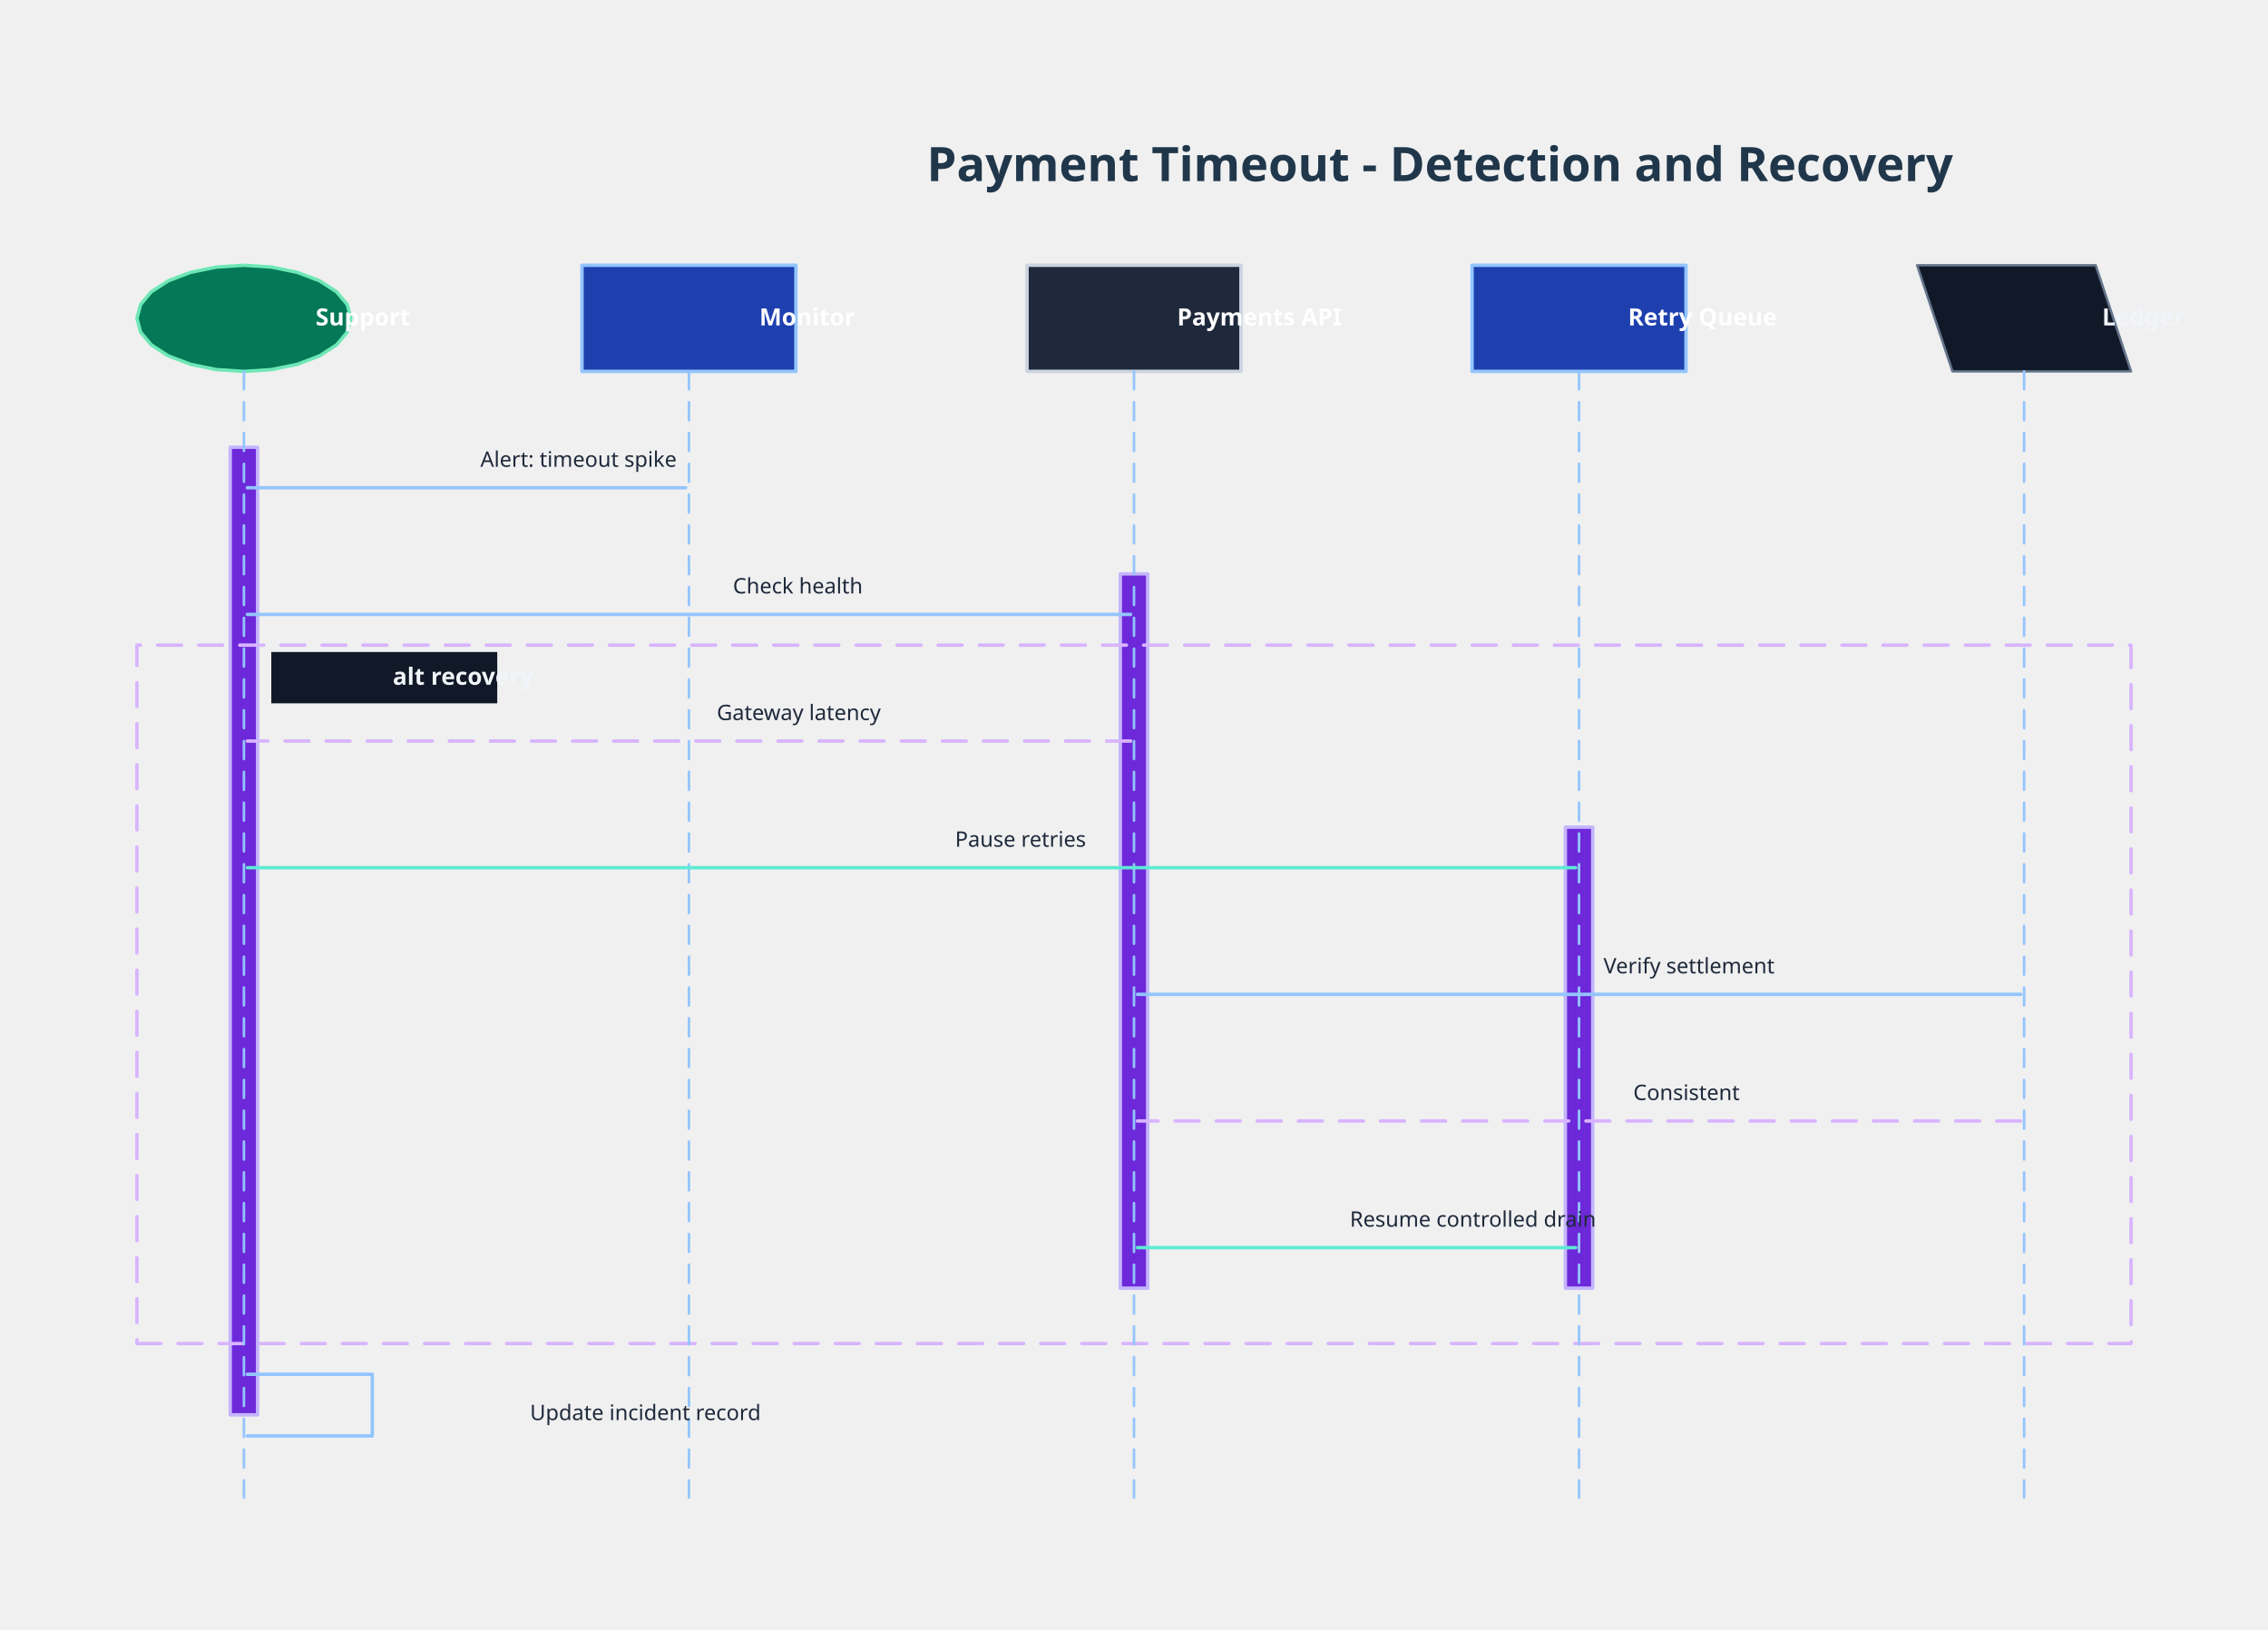
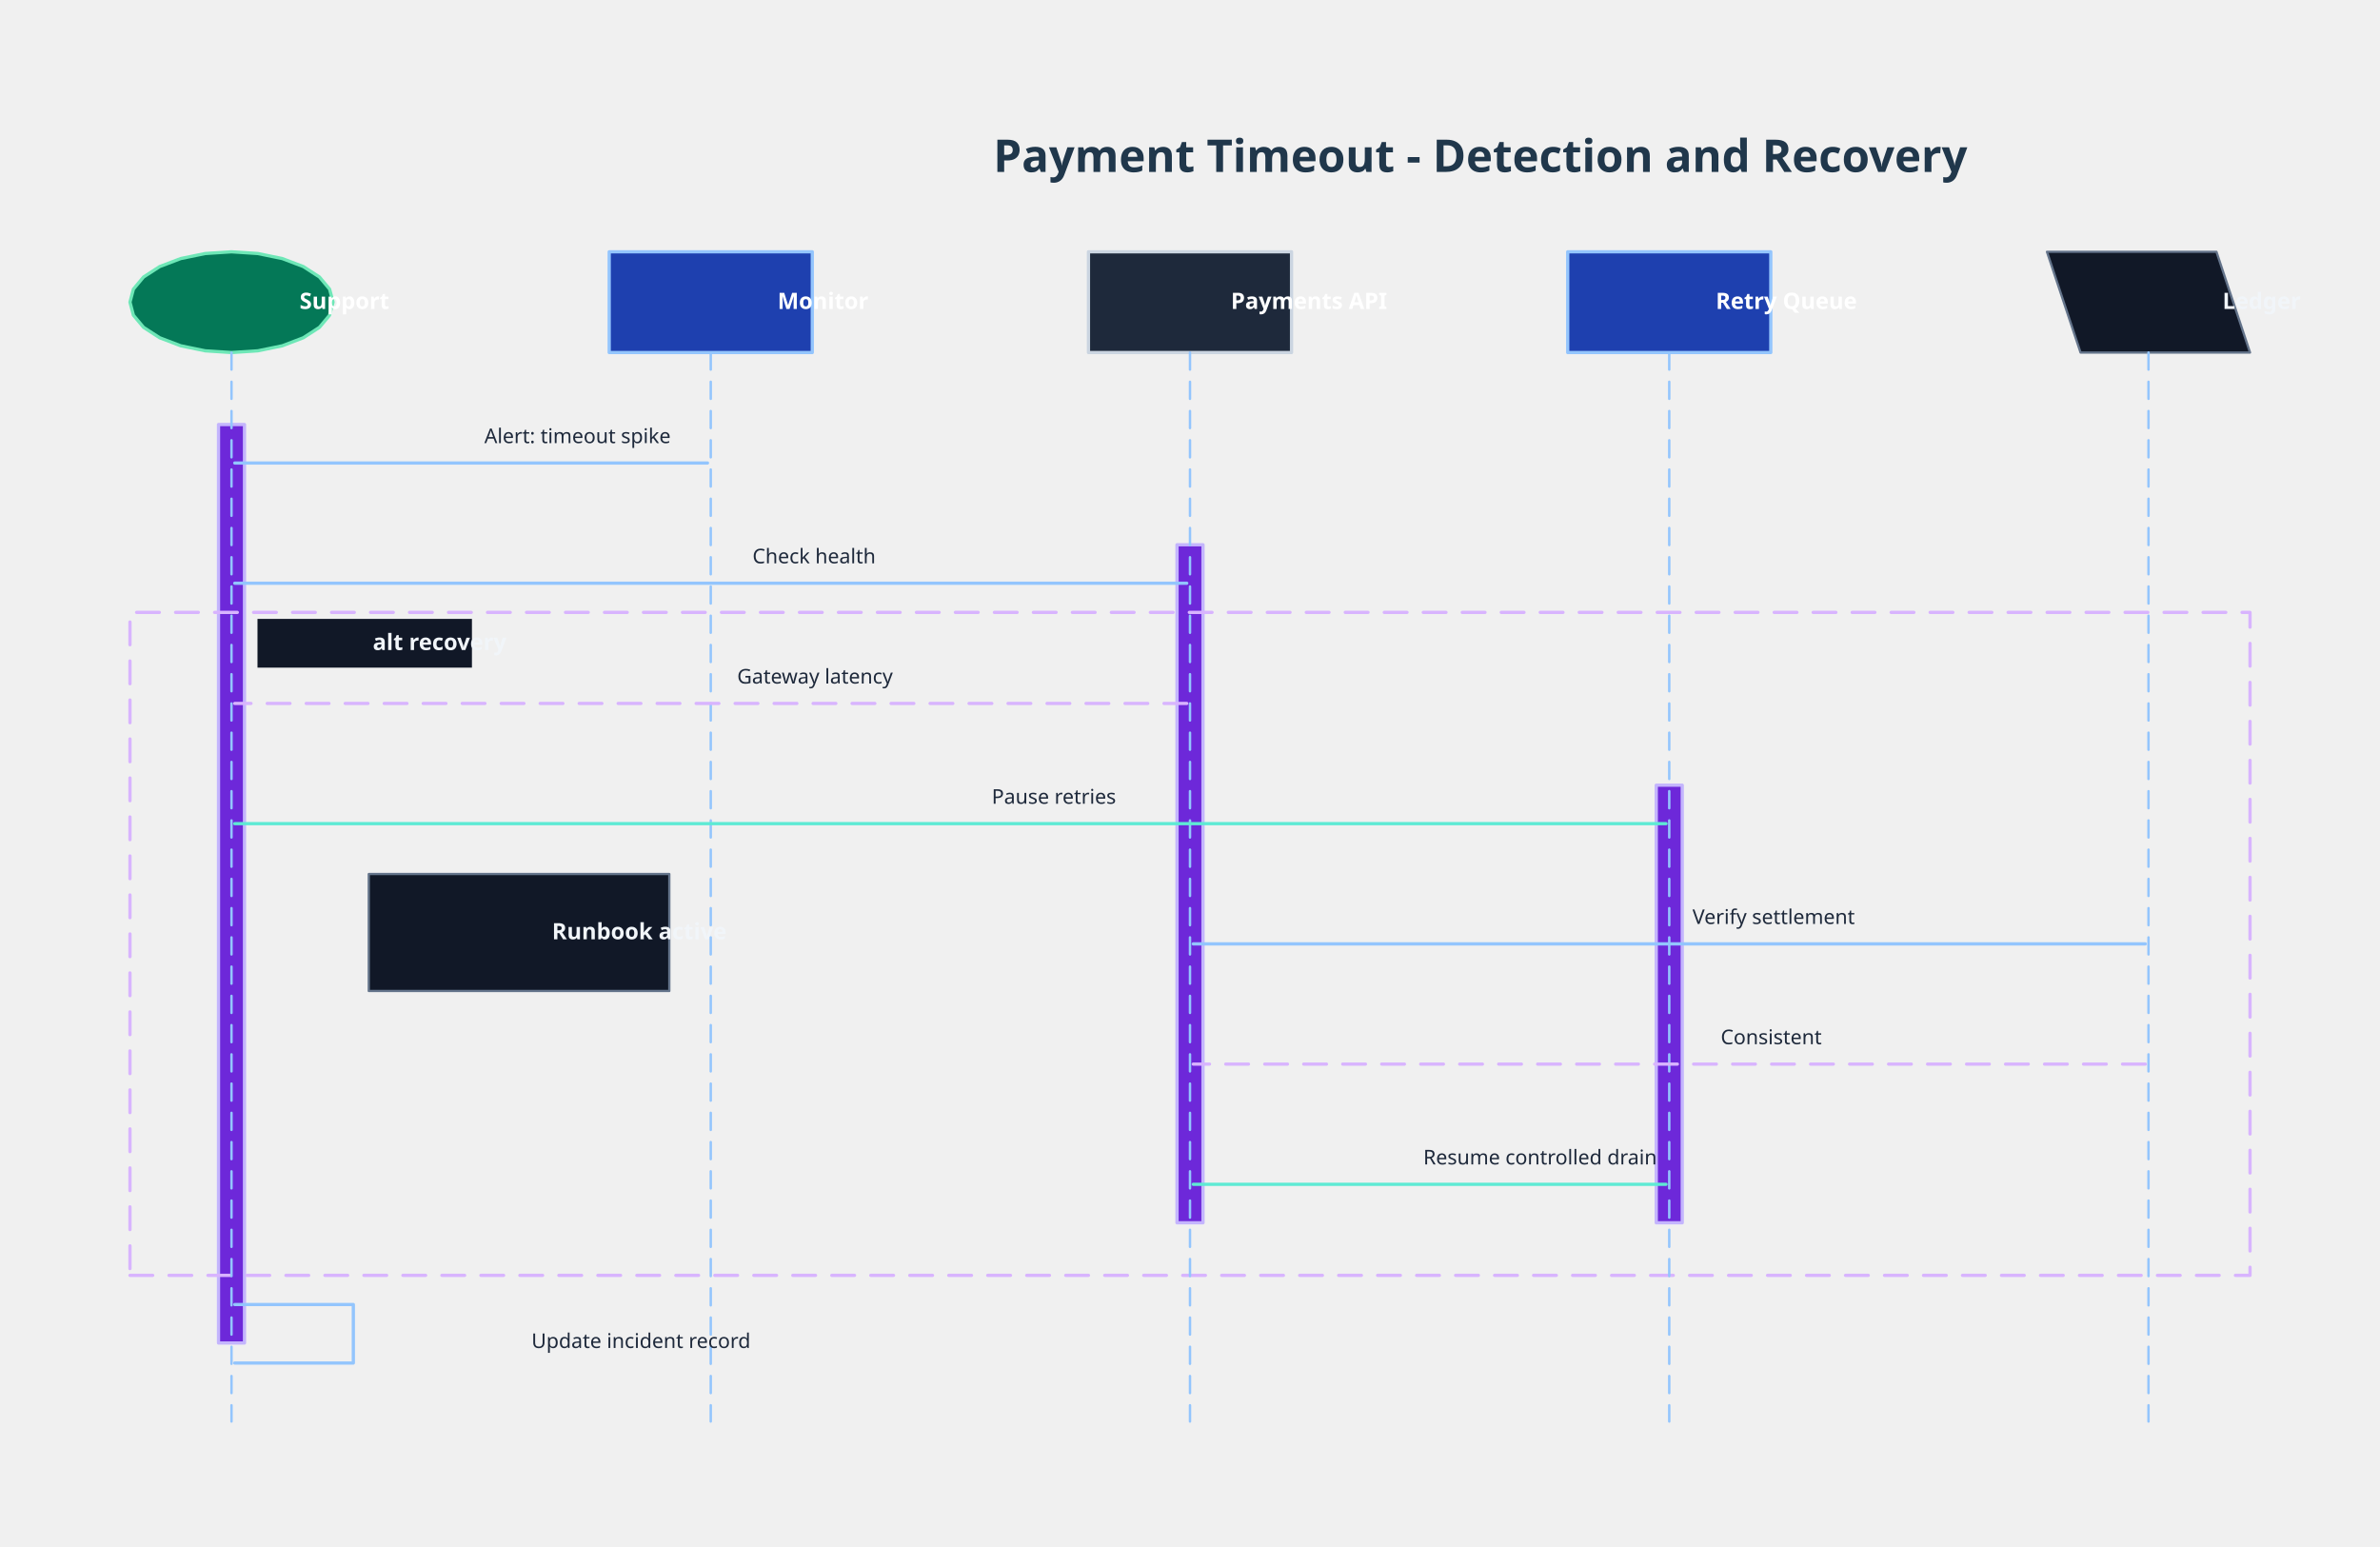
- <svg xmlns="http://www.w3.org/2000/svg" xmlns:ns1="http://schemas.microsoft.com/visio/2003/SVGExtensions/" xmlns:xlink="http://www.w3.org/1999/xlink" width="13.25in" height="9.52in" viewBox="0 0 954 685.44" xml:space="preserve" color-interpolation-filters="sRGB" class="st22">
+ <svg xmlns="http://www.w3.org/2000/svg" xmlns:ns1="http://schemas.microsoft.com/visio/2003/SVGExtensions/" xmlns:xlink="http://www.w3.org/1999/xlink" width="14.65in" height="9.52in" viewBox="0 0 1054.8 685.44" xml:space="preserve" color-interpolation-filters="sRGB" class="st22">
  <ns1:documentProperties ns1:langID="1033" ns1:metric="true" ns1:viewMarkup="false" />
  <style type="text/css">
	
		.st1 {fill:none;stroke:none;stroke-linecap:round;stroke-linejoin:round;stroke-width:1}
		.st2 {fill:#20374b;font-family:Calibri;font-size:1.667em;font-weight:bold}
		.st3 {fill:#047857;stroke:#6ee7b7;stroke-linecap:round;stroke-linejoin:round;stroke-width:1.44}
		.st4 {fill:#ffffff;font-family:Calibri;font-size:0.833em;font-weight:bold}
		.st5 {fill:#1e40af;stroke:#93c5fd;stroke-linecap:round;stroke-linejoin:round;stroke-width:1.44}
		.st6 {fill:#1e293b;stroke:#cbd5e1;stroke-linecap:round;stroke-linejoin:round;stroke-width:1.44}
		.st7 {fill:#111827;stroke:#64748b;stroke-linecap:round;stroke-linejoin:round;stroke-width:1.008}
		.st8 {fill:#f1f5f9;font-family:Calibri;font-size:0.833em;font-weight:bold}
		.st9 {fill:#6d28d9;stroke:#c4b5fd;stroke-linecap:round;stroke-linejoin:round;stroke-width:1.44}
		.st10 {fill:none;stroke:#d8b4fe;stroke-dasharray:10.08,7.2;stroke-linecap:round;stroke-linejoin:round;stroke-width:1.44}
		.st11 {fill:#111827;stroke:none;stroke-linecap:round;stroke-linejoin:round;stroke-width:1}
- 		.st12 {fill:#111827;stroke:none;stroke-linecap:butt}
+ 		.st12 {fill:#111827;stroke:none;stroke-linecap:butt;stroke-width:7.2}
		.st13 {fill:none}
		.st14 {stroke:#93c5fd;stroke-dasharray:7.56,5.4;stroke-linecap:round;stroke-linejoin:round;stroke-width:1.08}
		.st15 {stroke:#93c5fd;stroke-linecap:round;stroke-linejoin:round;stroke-width:1.44}
		.st16 {fill:#93c5fd;fill-opacity:1;stroke:#93c5fd;stroke-opacity:1;stroke-width:0.364}
		.st17 {fill:#1e293b;font-family:Calibri;font-size:0.75em}
		.st18 {stroke:#d8b4fe;stroke-dasharray:10.08,7.2;stroke-linecap:round;stroke-linejoin:round;stroke-width:1.44}
		.st19 {fill:#d8b4fe;fill-opacity:1;stroke:#d8b4fe;stroke-opacity:1;stroke-width:0.364}
		.st20 {stroke:#5eead4;stroke-linecap:round;stroke-linejoin:round;stroke-width:1.44}
		.st21 {fill:#5eead4;fill-opacity:1;stroke:#5eead4;stroke-opacity:1;stroke-width:0.364}
		.st22 {fill:none;fill-rule:evenodd;font-size:12px;overflow:visible;stroke-linecap:square;stroke-miterlimit:3}
	
	</style>
  <defs id="Markers">
    <g id="lend13">
      <path d="M 3 1 L 0 0 L 3 -1 L 3 1 " style="stroke:none" />
    </g>
-     <marker id="mrkr13-92" class="st16" ns1:arrowType="13" ns1:arrowSize="2" ns1:setback="8.25" refX="-8.25" orient="auto" markerUnits="strokeWidth" overflow="visible">
+     <marker id="mrkr13-95" class="st16" ns1:arrowType="13" ns1:arrowSize="2" ns1:setback="8.25" refX="-8.25" orient="auto" markerUnits="strokeWidth" overflow="visible">
      <use xlink:href="#lend13" transform="scale(-2.75,-2.75) " />
    </marker>
    <g id="lend1">
      <path d="M 1 -1 L 0 0 L 1 1 " style="stroke-linecap:round;stroke-linejoin:round;fill:none" />
    </g>
-     <marker id="mrkr1-103" class="st19" ns1:arrowType="1" ns1:arrowSize="2" orient="auto" markerUnits="strokeWidth" overflow="visible">
+     <marker id="mrkr1-106" class="st19" ns1:arrowType="1" ns1:arrowSize="2" orient="auto" markerUnits="strokeWidth" overflow="visible">
      <use xlink:href="#lend1" transform="scale(-2.75,-2.75) " />
    </marker>
-     <marker id="mrkr1-109" class="st21" ns1:arrowType="1" ns1:arrowSize="2" orient="auto" markerUnits="strokeWidth" overflow="visible">
+     <marker id="mrkr1-112" class="st21" ns1:arrowType="1" ns1:arrowSize="2" orient="auto" markerUnits="strokeWidth" overflow="visible">
      <use xlink:href="#lend1" transform="scale(-2.75,-2.75) " />
    </marker>
  </defs>
  <g ns1:mID="0" ns1:index="1" ns1:groupContext="foregroundPage">
    <ns1:userDefs>
      <ns1:ud ns1:nameU="msvThemeOrder" ns1:val="VT0(0):26" />
    </ns1:userDefs>
    <ns1:pageProperties ns1:drawingScale="1" ns1:pageScale="1" ns1:drawingUnits="0" ns1:shadowOffsetX="8.50394" ns1:shadowOffsetY="-8.50394" />
    <ns1:layer ns1:name="Sequence Lifelines" ns1:index="0" />
    <ns1:layer ns1:name="Sequence Messages" ns1:index="1" />
    <ns1:layer ns1:name="Sequence Activations" ns1:index="2" />
    <ns1:layer ns1:name="Sequence Fragments" ns1:index="3" />
-     <ns1:layer ns1:name="Sequence Guides" ns1:index="4" ns1:print="false" />
+     <ns1:layer ns1:name="Sequence Notes" ns1:index="4" />
+     <ns1:layer ns1:name="Sequence Guides" ns1:index="5" ns1:print="false" />
    <g id="shape1-1" ns1:mID="1" ns1:groupContext="shape" transform="translate(57.6,-599.04)">
      <ns1:textBlock ns1:margins="rect(0,0,0,0)" ns1:tabSpace="42.5197" />
-       <ns1:textRect cx="419.4" cy="669.24" width="838.8" height="32.4" />
-       <rect x="0" y="653.04" width="838.8" height="32.4" class="st1" />
-       <text x="238.61" y="675.24" class="st2" ns1:langID="1033">
+       <ns1:textRect cx="469.8" cy="669.24" width="939.6" height="32.4" />
+       <rect x="0" y="653.04" width="939.6" height="32.4" class="st1" />
+       <text x="289.01" y="675.24" class="st2" ns1:langID="1033">
        <ns1:paragraph ns1:horizAlign="1" />
        <ns1:tabList />Payment Timeout - Detection and Recovery</text>
    </g>
    <g id="shape2-4" ns1:mID="2" ns1:groupContext="shape" ns1:layerMember="0" transform="translate(57.6,-529.2)">
      <ns1:textBlock ns1:margins="rect(0,0,0,0)" ns1:tabSpace="42.5197" />
      <ns1:textRect cx="45" cy="663.12" width="90" height="44.64" />
      <path d="M90 663.12 L88.47 657.34 L83.97 651.96 L76.82 647.34 L67.5 643.79 L56.65 641.56 L45 640.8 L33.35 641.56 L22.5        643.79 L13.18 647.34 L6.03 651.96 L1.53 657.34 L0 663.12 L1.53 668.9 L6.03 674.28 L13.18 678.9 L22.5 682.45        L33.35 684.68 L45 685.44 L56.65 684.68 L67.5 682.45 L76.82 678.9 L83.97 674.28 L88.47 668.9 L90 663.12 Z" class="st3" />
      <text x="28.39" y="666.12" class="st4" ns1:langID="1033">
        <ns1:paragraph ns1:horizAlign="1" />
        <ns1:tabList />Support</text>
    </g>
-     <g id="shape3-7" ns1:mID="3" ns1:groupContext="shape" ns1:layerMember="4" transform="translate(101.16,-52.56)">
-       <path d="M2.88 684 L2.83 683.63 L2.69 683.28 L2.46 682.98 L2.16 682.75 L1.81 682.61 L1.44 682.56 L1.07 682.61 L0.72 682.75        L0.42 682.98 L0.19 683.28 L0.05 683.63 L0 684 L0.05 684.37 L0.19 684.72 L0.42 685.02 L0.72 685.25 L1.07        685.39 L1.44 685.44 L1.81 685.39 L2.16 685.25 L2.46 685.02 L2.69 684.72 L2.83 684.37 L2.88 684 Z" class="st1" />
-     </g>
-     <g id="shape4-9" ns1:mID="4" ns1:groupContext="shape" ns1:layerMember="0" transform="translate(244.8,-529.2)">
+     <g id="shape3-7" ns1:mID="3" ns1:groupContext="shape" ns1:layerMember="5" transform="translate(101.16,-52.56)">
+       <path d="M2.88 684 L2.83 683.63 L2.69 683.28 L2.46 682.98 L2.16 682.75 L1.81 682.61 L1.44 682.56 L1.07 682.61 L0.72 682.75        L0.42 682.98 L0.19 683.28 L0.05 683.63 L0 684 L0.05 684.37 L0.19 684.72 L0.42 685.02 L0.72 685.25 L1.07        685.39 L1.44 685.44 L1.81 685.39 L2.16 685.25 L2.46 685.02 L2.69 684.72 L2.83 684.37 L2.88 684 Z" class="st1" />
+     </g>
+     <g id="shape4-9" ns1:mID="4" ns1:groupContext="shape" ns1:layerMember="0" transform="translate(270,-529.2)">
      <ns1:textBlock ns1:margins="rect(0,0,0,0)" ns1:tabSpace="42.5197" />
      <ns1:textRect cx="45" cy="663.12" width="90" height="44.64" />
      <rect x="0" y="640.8" width="90" height="44.64" class="st5" />
      <text x="27.83" y="666.12" class="st4" ns1:langID="1033">
        <ns1:paragraph ns1:horizAlign="1" />
        <ns1:tabList />Monitor</text>
    </g>
-     <g id="shape5-12" ns1:mID="5" ns1:groupContext="shape" ns1:layerMember="4" transform="translate(288.36,-52.56)">
-       <path d="M2.88 684 L2.83 683.63 L2.69 683.28 L2.46 682.98 L2.16 682.75 L1.81 682.61 L1.44 682.56 L1.07 682.61 L0.72 682.75        L0.42 682.98 L0.19 683.28 L0.05 683.63 L0 684 L0.05 684.37 L0.19 684.72 L0.42 685.02 L0.72 685.25 L1.07        685.39 L1.44 685.44 L1.81 685.39 L2.16 685.25 L2.46 685.02 L2.69 684.72 L2.83 684.37 L2.88 684 Z" class="st1" />
-     </g>
-     <g id="shape6-14" ns1:mID="6" ns1:groupContext="shape" ns1:layerMember="0" transform="translate(432,-529.2)">
+     <g id="shape5-12" ns1:mID="5" ns1:groupContext="shape" ns1:layerMember="5" transform="translate(313.56,-52.56)">
+       <path d="M2.88 684 L2.83 683.63 L2.69 683.28 L2.46 682.98 L2.16 682.75 L1.81 682.61 L1.44 682.56 L1.07 682.61 L0.72 682.75        L0.42 682.98 L0.19 683.28 L0.05 683.63 L0 684 L0.05 684.37 L0.19 684.72 L0.42 685.02 L0.72 685.25 L1.07        685.39 L1.44 685.44 L1.81 685.39 L2.16 685.25 L2.46 685.02 L2.69 684.72 L2.83 684.37 L2.88 684 Z" class="st1" />
+     </g>
+     <g id="shape6-14" ns1:mID="6" ns1:groupContext="shape" ns1:layerMember="0" transform="translate(482.4,-529.2)">
      <ns1:textBlock ns1:margins="rect(0,0,0,0)" ns1:tabSpace="42.5197" />
      <ns1:textRect cx="45" cy="663.12" width="90" height="44.64" />
      <rect x="0" y="640.8" width="90" height="44.64" class="st6" />
      <text x="16.35" y="666.12" class="st4" ns1:langID="1033">
        <ns1:paragraph ns1:horizAlign="1" />
        <ns1:tabList />Payments API</text>
    </g>
-     <g id="shape7-17" ns1:mID="7" ns1:groupContext="shape" ns1:layerMember="4" transform="translate(475.56,-52.56)">
-       <path d="M2.88 684 L2.83 683.63 L2.69 683.28 L2.46 682.98 L2.16 682.75 L1.81 682.61 L1.44 682.56 L1.07 682.61 L0.72 682.75        L0.42 682.98 L0.19 683.28 L0.05 683.63 L0 684 L0.05 684.37 L0.19 684.72 L0.42 685.02 L0.72 685.25 L1.07        685.39 L1.44 685.44 L1.81 685.39 L2.16 685.25 L2.46 685.02 L2.69 684.72 L2.83 684.37 L2.88 684 Z" class="st1" />
-     </g>
-     <g id="shape8-19" ns1:mID="8" ns1:groupContext="shape" ns1:layerMember="0" transform="translate(619.2,-529.2)">
+     <g id="shape7-17" ns1:mID="7" ns1:groupContext="shape" ns1:layerMember="5" transform="translate(525.96,-52.56)">
+       <path d="M2.88 684 L2.83 683.63 L2.69 683.28 L2.46 682.98 L2.16 682.75 L1.81 682.61 L1.44 682.56 L1.07 682.61 L0.72 682.75        L0.42 682.98 L0.19 683.28 L0.05 683.63 L0 684 L0.05 684.37 L0.19 684.72 L0.42 685.02 L0.72 685.25 L1.07        685.39 L1.44 685.44 L1.81 685.39 L2.16 685.25 L2.46 685.02 L2.69 684.72 L2.83 684.37 L2.88 684 Z" class="st1" />
+     </g>
+     <g id="shape8-19" ns1:mID="8" ns1:groupContext="shape" ns1:layerMember="0" transform="translate(694.8,-529.2)">
      <ns1:textBlock ns1:margins="rect(0,0,0,0)" ns1:tabSpace="42.5197" />
      <ns1:textRect cx="45" cy="663.12" width="90" height="44.64" />
      <rect x="0" y="640.8" width="90" height="44.64" class="st5" />
      <text x="18.83" y="666.12" class="st4" ns1:langID="1033">
        <ns1:paragraph ns1:horizAlign="1" />
        <ns1:tabList />Retry Queue</text>
    </g>
-     <g id="shape9-22" ns1:mID="9" ns1:groupContext="shape" ns1:layerMember="4" transform="translate(662.76,-52.56)">
-       <path d="M2.88 684 L2.83 683.63 L2.69 683.28 L2.46 682.98 L2.16 682.75 L1.81 682.61 L1.44 682.56 L1.07 682.61 L0.72 682.75        L0.42 682.98 L0.19 683.28 L0.05 683.63 L0 684 L0.05 684.37 L0.19 684.72 L0.42 685.02 L0.72 685.25 L1.07        685.39 L1.44 685.44 L1.81 685.39 L2.16 685.25 L2.46 685.02 L2.69 684.72 L2.83 684.37 L2.88 684 Z" class="st1" />
-     </g>
-     <g id="shape10-24" ns1:mID="10" ns1:groupContext="shape" ns1:layerMember="0" transform="translate(806.4,-529.2)">
+     <g id="shape9-22" ns1:mID="9" ns1:groupContext="shape" ns1:layerMember="5" transform="translate(738.36,-52.56)">
+       <path d="M2.88 684 L2.83 683.63 L2.69 683.28 L2.46 682.98 L2.16 682.75 L1.81 682.61 L1.44 682.56 L1.07 682.61 L0.72 682.75        L0.42 682.98 L0.19 683.28 L0.05 683.63 L0 684 L0.05 684.37 L0.19 684.72 L0.42 685.02 L0.72 685.25 L1.07        685.39 L1.44 685.44 L1.81 685.39 L2.16 685.25 L2.46 685.02 L2.69 684.72 L2.83 684.37 L2.88 684 Z" class="st1" />
+     </g>
+     <g id="shape10-24" ns1:mID="10" ns1:groupContext="shape" ns1:layerMember="0" transform="translate(907.2,-529.2)">
      <ns1:textBlock ns1:margins="rect(0,0,0,0)" ns1:tabSpace="42.5197" />
      <ns1:textRect cx="45" cy="663.12" width="90" height="44.64" />
      <path d="M14.88 685.44 L90 685.44 L75.12 640.8 L0 640.8 L14.88 685.44 Z" class="st7" />
      <text x="31.02" y="666.12" class="st8" ns1:langID="1033">
        <ns1:paragraph ns1:horizAlign="1" />
        <ns1:tabList />Ledger</text>
    </g>
-     <g id="shape11-27" ns1:mID="11" ns1:groupContext="shape" ns1:layerMember="4" transform="translate(849.96,-52.56)">
+     <g id="shape11-27" ns1:mID="11" ns1:groupContext="shape" ns1:layerMember="5" transform="translate(950.76,-52.56)">
      <path d="M2.88 684 L2.83 683.63 L2.69 683.28 L2.46 682.98 L2.16 682.75 L1.81 682.61 L1.44 682.56 L1.07 682.61 L0.72 682.75        L0.42 682.98 L0.19 683.28 L0.05 683.63 L0 684 L0.05 684.37 L0.19 684.72 L0.42 685.02 L0.72 685.25 L1.07        685.39 L1.44 685.44 L1.81 685.39 L2.16 685.25 L2.46 685.02 L2.69 684.72 L2.83 684.37 L2.88 684 Z" class="st1" />
    </g>
    <g id="shape12-29" ns1:mID="12" ns1:groupContext="shape" ns1:layerMember="2" transform="translate(96.84,-90.2304)">
      <rect x="0" y="278.381" width="11.52" height="407.059" class="st9" />
    </g>
-     <g id="shape13-31" ns1:mID="13" ns1:groupContext="shape" ns1:layerMember="2" transform="translate(471.24,-143.51)">
+     <g id="shape13-31" ns1:mID="13" ns1:groupContext="shape" ns1:layerMember="2" transform="translate(521.64,-143.51)">
      <rect x="0" y="384.941" width="11.52" height="300.499" class="st9" />
    </g>
-     <g id="shape14-33" ns1:mID="14" ns1:groupContext="shape" ns1:layerMember="2" transform="translate(658.44,-143.51)">
+     <g id="shape14-33" ns1:mID="14" ns1:groupContext="shape" ns1:layerMember="2" transform="translate(734.04,-143.51)">
      <rect x="0" y="491.501" width="11.52" height="193.939" class="st9" />
    </g>
-     <g id="shape15-35" ns1:mID="15" ns1:groupContext="shape" ns1:layerMember="4" transform="translate(288.36,-478.8)">
-       <path d="M2.88 684 L2.83 683.63 L2.69 683.28 L2.46 682.98 L2.16 682.75 L1.81 682.61 L1.44 682.56 L1.07 682.61 L0.72 682.75        L0.42 682.98 L0.19 683.28 L0.05 683.63 L0 684 L0.05 684.37 L0.19 684.72 L0.42 685.02 L0.72 685.25 L1.07        685.39 L1.44 685.44 L1.81 685.39 L2.16 685.25 L2.46 685.02 L2.69 684.72 L2.83 684.37 L2.88 684 Z" class="st1" />
-     </g>
-     <g id="shape16-37" ns1:mID="16" ns1:groupContext="shape" ns1:layerMember="4" transform="translate(101.16,-478.8)">
-       <path d="M2.88 684 L2.83 683.63 L2.69 683.28 L2.46 682.98 L2.16 682.75 L1.81 682.61 L1.44 682.56 L1.07 682.61 L0.72 682.75        L0.42 682.98 L0.19 683.28 L0.05 683.63 L0 684 L0.05 684.37 L0.19 684.72 L0.42 685.02 L0.72 685.25 L1.07        685.39 L1.44 685.44 L1.81 685.39 L2.16 685.25 L2.46 685.02 L2.69 684.72 L2.83 684.37 L2.88 684 Z" class="st1" />
-     </g>
-     <g id="shape17-39" ns1:mID="17" ns1:groupContext="shape" ns1:layerMember="4" transform="translate(101.16,-425.52)">
-       <path d="M2.88 684 L2.83 683.63 L2.69 683.28 L2.46 682.98 L2.16 682.75 L1.81 682.61 L1.44 682.56 L1.07 682.61 L0.72 682.75        L0.42 682.98 L0.19 683.28 L0.05 683.63 L0 684 L0.05 684.37 L0.19 684.72 L0.42 685.02 L0.72 685.25 L1.07        685.39 L1.44 685.44 L1.81 685.39 L2.16 685.25 L2.46 685.02 L2.69 684.72 L2.83 684.37 L2.88 684 Z" class="st1" />
-     </g>
-     <g id="shape18-41" ns1:mID="18" ns1:groupContext="shape" ns1:layerMember="4" transform="translate(475.56,-425.52)">
-       <path d="M2.88 684 L2.83 683.63 L2.69 683.28 L2.46 682.98 L2.16 682.75 L1.81 682.61 L1.44 682.56 L1.07 682.61 L0.72 682.75        L0.42 682.98 L0.19 683.28 L0.05 683.63 L0 684 L0.05 684.37 L0.19 684.72 L0.42 685.02 L0.72 685.25 L1.07        685.39 L1.44 685.44 L1.81 685.39 L2.16 685.25 L2.46 685.02 L2.69 684.72 L2.83 684.37 L2.88 684 Z" class="st1" />
-     </g>
-     <g id="shape19-43" ns1:mID="19" ns1:groupContext="shape" ns1:layerMember="4" transform="translate(475.56,-372.24)">
-       <path d="M2.88 684 L2.83 683.63 L2.69 683.28 L2.46 682.98 L2.16 682.75 L1.81 682.61 L1.44 682.56 L1.07 682.61 L0.72 682.75        L0.42 682.98 L0.19 683.28 L0.05 683.63 L0 684 L0.05 684.37 L0.19 684.72 L0.42 685.02 L0.72 685.25 L1.07        685.39 L1.44 685.44 L1.81 685.39 L2.16 685.25 L2.46 685.02 L2.69 684.72 L2.83 684.37 L2.88 684 Z" class="st1" />
-     </g>
-     <g id="shape20-45" ns1:mID="20" ns1:groupContext="shape" ns1:layerMember="4" transform="translate(101.16,-372.24)">
-       <path d="M2.88 684 L2.83 683.63 L2.69 683.28 L2.46 682.98 L2.16 682.75 L1.81 682.61 L1.44 682.56 L1.07 682.61 L0.72 682.75        L0.42 682.98 L0.19 683.28 L0.05 683.63 L0 684 L0.05 684.37 L0.19 684.72 L0.42 685.02 L0.72 685.25 L1.07        685.39 L1.44 685.44 L1.81 685.39 L2.16 685.25 L2.46 685.02 L2.69 684.72 L2.83 684.37 L2.88 684 Z" class="st1" />
-     </g>
-     <g id="shape21-47" ns1:mID="21" ns1:groupContext="shape" ns1:layerMember="4" transform="translate(101.16,-318.96)">
-       <path d="M2.88 684 L2.83 683.63 L2.69 683.28 L2.46 682.98 L2.16 682.75 L1.81 682.61 L1.44 682.56 L1.07 682.61 L0.72 682.75        L0.42 682.98 L0.19 683.28 L0.05 683.63 L0 684 L0.05 684.37 L0.19 684.72 L0.42 685.02 L0.72 685.25 L1.07        685.39 L1.44 685.44 L1.81 685.39 L2.16 685.25 L2.46 685.02 L2.69 684.72 L2.83 684.37 L2.88 684 Z" class="st1" />
-     </g>
-     <g id="shape22-49" ns1:mID="22" ns1:groupContext="shape" ns1:layerMember="4" transform="translate(662.76,-318.96)">
-       <path d="M2.88 684 L2.83 683.63 L2.69 683.28 L2.46 682.98 L2.16 682.75 L1.81 682.61 L1.44 682.56 L1.07 682.61 L0.72 682.75        L0.42 682.98 L0.19 683.28 L0.05 683.63 L0 684 L0.05 684.37 L0.19 684.72 L0.42 685.02 L0.72 685.25 L1.07        685.39 L1.44 685.44 L1.81 685.39 L2.16 685.25 L2.46 685.02 L2.69 684.72 L2.83 684.37 L2.88 684 Z" class="st1" />
-     </g>
-     <g id="shape23-51" ns1:mID="23" ns1:groupContext="shape" ns1:layerMember="4" transform="translate(475.56,-265.68)">
-       <path d="M2.88 684 L2.83 683.63 L2.69 683.28 L2.46 682.98 L2.16 682.75 L1.81 682.61 L1.44 682.56 L1.07 682.61 L0.72 682.75        L0.42 682.98 L0.19 683.28 L0.05 683.63 L0 684 L0.05 684.37 L0.19 684.72 L0.42 685.02 L0.72 685.25 L1.07        685.39 L1.44 685.44 L1.81 685.39 L2.16 685.25 L2.46 685.02 L2.69 684.72 L2.83 684.37 L2.88 684 Z" class="st1" />
-     </g>
-     <g id="shape24-53" ns1:mID="24" ns1:groupContext="shape" ns1:layerMember="4" transform="translate(849.96,-265.68)">
-       <path d="M2.88 684 L2.83 683.63 L2.69 683.28 L2.46 682.98 L2.16 682.75 L1.81 682.61 L1.44 682.56 L1.07 682.61 L0.72 682.75        L0.42 682.98 L0.19 683.28 L0.05 683.63 L0 684 L0.05 684.37 L0.19 684.72 L0.42 685.02 L0.72 685.25 L1.07        685.39 L1.44 685.44 L1.81 685.39 L2.16 685.25 L2.46 685.02 L2.69 684.72 L2.83 684.37 L2.88 684 Z" class="st1" />
-     </g>
-     <g id="shape25-55" ns1:mID="25" ns1:groupContext="shape" ns1:layerMember="4" transform="translate(849.96,-212.4)">
-       <path d="M2.88 684 L2.83 683.63 L2.69 683.28 L2.46 682.98 L2.16 682.75 L1.81 682.61 L1.44 682.56 L1.07 682.61 L0.72 682.75        L0.42 682.98 L0.19 683.28 L0.05 683.63 L0 684 L0.05 684.37 L0.19 684.72 L0.42 685.02 L0.72 685.25 L1.07        685.39 L1.44 685.44 L1.81 685.39 L2.16 685.25 L2.46 685.02 L2.69 684.72 L2.83 684.37 L2.88 684 Z" class="st1" />
-     </g>
-     <g id="shape26-57" ns1:mID="26" ns1:groupContext="shape" ns1:layerMember="4" transform="translate(475.56,-212.4)">
-       <path d="M2.88 684 L2.83 683.63 L2.69 683.28 L2.46 682.98 L2.16 682.75 L1.81 682.61 L1.44 682.56 L1.07 682.61 L0.72 682.75        L0.42 682.98 L0.19 683.28 L0.05 683.63 L0 684 L0.05 684.37 L0.19 684.72 L0.42 685.02 L0.72 685.25 L1.07        685.39 L1.44 685.44 L1.81 685.39 L2.16 685.25 L2.46 685.02 L2.69 684.72 L2.83 684.37 L2.88 684 Z" class="st1" />
-     </g>
-     <g id="shape27-59" ns1:mID="27" ns1:groupContext="shape" ns1:layerMember="4" transform="translate(662.76,-159.12)">
-       <path d="M2.88 684 L2.83 683.63 L2.69 683.28 L2.46 682.98 L2.16 682.75 L1.81 682.61 L1.44 682.56 L1.07 682.61 L0.72 682.75        L0.42 682.98 L0.19 683.28 L0.05 683.63 L0 684 L0.05 684.37 L0.19 684.72 L0.42 685.02 L0.72 685.25 L1.07        685.39 L1.44 685.44 L1.81 685.39 L2.16 685.25 L2.46 685.02 L2.69 684.72 L2.83 684.37 L2.88 684 Z" class="st1" />
-     </g>
-     <g id="shape28-61" ns1:mID="28" ns1:groupContext="shape" ns1:layerMember="4" transform="translate(475.56,-159.12)">
-       <path d="M2.88 684 L2.83 683.63 L2.69 683.28 L2.46 682.98 L2.16 682.75 L1.81 682.61 L1.44 682.56 L1.07 682.61 L0.72 682.75        L0.42 682.98 L0.19 683.28 L0.05 683.63 L0 684 L0.05 684.37 L0.19 684.72 L0.42 685.02 L0.72 685.25 L1.07        685.39 L1.44 685.44 L1.81 685.39 L2.16 685.25 L2.46 685.02 L2.69 684.72 L2.83 684.37 L2.88 684 Z" class="st1" />
-     </g>
-     <g id="shape29-63" ns1:mID="29" ns1:groupContext="shape" ns1:layerMember="4" transform="translate(101.16,-105.84)">
-       <path d="M2.88 684 L2.83 683.63 L2.69 683.28 L2.46 682.98 L2.16 682.75 L1.81 682.61 L1.44 682.56 L1.07 682.61 L0.72 682.75        L0.42 682.98 L0.19 683.28 L0.05 683.63 L0 684 L0.05 684.37 L0.19 684.72 L0.42 685.02 L0.72 685.25 L1.07        685.39 L1.44 685.44 L1.81 685.39 L2.16 685.25 L2.46 685.02 L2.69 684.72 L2.83 684.37 L2.88 684 Z" class="st1" />
-     </g>
-     <g id="shape30-65" ns1:mID="30" ns1:groupContext="shape" ns1:layerMember="4" transform="translate(101.16,-79.92)">
+     <g id="shape15-35" ns1:mID="15" ns1:groupContext="shape" ns1:layerMember="5" transform="translate(313.56,-478.8)">
+       <path d="M2.88 684 L2.83 683.63 L2.69 683.28 L2.46 682.98 L2.16 682.75 L1.81 682.61 L1.44 682.56 L1.07 682.61 L0.72 682.75        L0.42 682.98 L0.19 683.28 L0.05 683.63 L0 684 L0.05 684.37 L0.19 684.72 L0.42 685.02 L0.72 685.25 L1.07        685.39 L1.44 685.44 L1.81 685.39 L2.16 685.25 L2.46 685.02 L2.69 684.72 L2.83 684.37 L2.88 684 Z" class="st1" />
+     </g>
+     <g id="shape16-37" ns1:mID="16" ns1:groupContext="shape" ns1:layerMember="5" transform="translate(101.16,-478.8)">
+       <path d="M2.88 684 L2.83 683.63 L2.69 683.28 L2.46 682.98 L2.16 682.75 L1.81 682.61 L1.44 682.56 L1.07 682.61 L0.72 682.75        L0.42 682.98 L0.19 683.28 L0.05 683.63 L0 684 L0.05 684.37 L0.19 684.72 L0.42 685.02 L0.72 685.25 L1.07        685.39 L1.44 685.44 L1.81 685.39 L2.16 685.25 L2.46 685.02 L2.69 684.72 L2.83 684.37 L2.88 684 Z" class="st1" />
+     </g>
+     <g id="shape17-39" ns1:mID="17" ns1:groupContext="shape" ns1:layerMember="5" transform="translate(101.16,-425.52)">
+       <path d="M2.88 684 L2.83 683.63 L2.69 683.28 L2.46 682.98 L2.16 682.75 L1.81 682.61 L1.44 682.56 L1.07 682.61 L0.72 682.75        L0.42 682.98 L0.19 683.28 L0.05 683.63 L0 684 L0.05 684.37 L0.19 684.72 L0.42 685.02 L0.72 685.25 L1.07        685.39 L1.44 685.44 L1.81 685.39 L2.16 685.25 L2.46 685.02 L2.69 684.72 L2.83 684.37 L2.88 684 Z" class="st1" />
+     </g>
+     <g id="shape18-41" ns1:mID="18" ns1:groupContext="shape" ns1:layerMember="5" transform="translate(525.96,-425.52)">
+       <path d="M2.88 684 L2.83 683.63 L2.69 683.28 L2.46 682.98 L2.16 682.75 L1.81 682.61 L1.44 682.56 L1.07 682.61 L0.72 682.75        L0.42 682.98 L0.19 683.28 L0.05 683.63 L0 684 L0.05 684.37 L0.19 684.72 L0.42 685.02 L0.72 685.25 L1.07        685.39 L1.44 685.44 L1.81 685.39 L2.16 685.25 L2.46 685.02 L2.69 684.72 L2.83 684.37 L2.88 684 Z" class="st1" />
+     </g>
+     <g id="shape19-43" ns1:mID="19" ns1:groupContext="shape" ns1:layerMember="5" transform="translate(525.96,-372.24)">
+       <path d="M2.88 684 L2.83 683.63 L2.69 683.28 L2.46 682.98 L2.16 682.75 L1.81 682.61 L1.44 682.56 L1.07 682.61 L0.72 682.75        L0.42 682.98 L0.19 683.28 L0.05 683.63 L0 684 L0.05 684.37 L0.19 684.72 L0.42 685.02 L0.72 685.25 L1.07        685.39 L1.44 685.44 L1.81 685.39 L2.16 685.25 L2.46 685.02 L2.69 684.72 L2.83 684.37 L2.88 684 Z" class="st1" />
+     </g>
+     <g id="shape20-45" ns1:mID="20" ns1:groupContext="shape" ns1:layerMember="5" transform="translate(101.16,-372.24)">
+       <path d="M2.88 684 L2.83 683.63 L2.69 683.28 L2.46 682.98 L2.16 682.75 L1.81 682.61 L1.44 682.56 L1.07 682.61 L0.72 682.75        L0.42 682.98 L0.19 683.28 L0.05 683.63 L0 684 L0.05 684.37 L0.19 684.72 L0.42 685.02 L0.72 685.25 L1.07        685.39 L1.44 685.44 L1.81 685.39 L2.16 685.25 L2.46 685.02 L2.69 684.72 L2.83 684.37 L2.88 684 Z" class="st1" />
+     </g>
+     <g id="shape21-47" ns1:mID="21" ns1:groupContext="shape" ns1:layerMember="5" transform="translate(101.16,-318.96)">
+       <path d="M2.88 684 L2.83 683.63 L2.69 683.28 L2.46 682.98 L2.16 682.75 L1.81 682.61 L1.44 682.56 L1.07 682.61 L0.72 682.75        L0.42 682.98 L0.19 683.28 L0.05 683.63 L0 684 L0.05 684.37 L0.19 684.72 L0.42 685.02 L0.72 685.25 L1.07        685.39 L1.44 685.44 L1.81 685.39 L2.16 685.25 L2.46 685.02 L2.69 684.72 L2.83 684.37 L2.88 684 Z" class="st1" />
+     </g>
+     <g id="shape22-49" ns1:mID="22" ns1:groupContext="shape" ns1:layerMember="5" transform="translate(738.36,-318.96)">
+       <path d="M2.88 684 L2.83 683.63 L2.69 683.28 L2.46 682.98 L2.16 682.75 L1.81 682.61 L1.44 682.56 L1.07 682.61 L0.72 682.75        L0.42 682.98 L0.19 683.28 L0.05 683.63 L0 684 L0.05 684.37 L0.19 684.72 L0.42 685.02 L0.72 685.25 L1.07        685.39 L1.44 685.44 L1.81 685.39 L2.16 685.25 L2.46 685.02 L2.69 684.72 L2.83 684.37 L2.88 684 Z" class="st1" />
+     </g>
+     <g id="shape23-51" ns1:mID="23" ns1:groupContext="shape" ns1:layerMember="5" transform="translate(525.96,-265.68)">
+       <path d="M2.88 684 L2.83 683.63 L2.69 683.28 L2.46 682.98 L2.16 682.75 L1.81 682.61 L1.44 682.56 L1.07 682.61 L0.72 682.75        L0.42 682.98 L0.19 683.28 L0.05 683.63 L0 684 L0.05 684.37 L0.19 684.72 L0.42 685.02 L0.72 685.25 L1.07        685.39 L1.44 685.44 L1.81 685.39 L2.16 685.25 L2.46 685.02 L2.69 684.72 L2.83 684.37 L2.88 684 Z" class="st1" />
+     </g>
+     <g id="shape24-53" ns1:mID="24" ns1:groupContext="shape" ns1:layerMember="5" transform="translate(950.76,-265.68)">
+       <path d="M2.88 684 L2.83 683.63 L2.69 683.28 L2.46 682.98 L2.16 682.75 L1.81 682.61 L1.44 682.56 L1.07 682.61 L0.72 682.75        L0.42 682.98 L0.19 683.28 L0.05 683.63 L0 684 L0.05 684.37 L0.19 684.72 L0.42 685.02 L0.72 685.25 L1.07        685.39 L1.44 685.44 L1.81 685.39 L2.16 685.25 L2.46 685.02 L2.69 684.72 L2.83 684.37 L2.88 684 Z" class="st1" />
+     </g>
+     <g id="shape25-55" ns1:mID="25" ns1:groupContext="shape" ns1:layerMember="5" transform="translate(950.76,-212.4)">
+       <path d="M2.88 684 L2.83 683.63 L2.69 683.28 L2.46 682.98 L2.16 682.75 L1.81 682.61 L1.44 682.56 L1.07 682.61 L0.72 682.75        L0.42 682.98 L0.19 683.28 L0.05 683.63 L0 684 L0.05 684.37 L0.19 684.72 L0.42 685.02 L0.72 685.25 L1.07        685.39 L1.44 685.44 L1.81 685.39 L2.16 685.25 L2.46 685.02 L2.69 684.72 L2.83 684.37 L2.88 684 Z" class="st1" />
+     </g>
+     <g id="shape26-57" ns1:mID="26" ns1:groupContext="shape" ns1:layerMember="5" transform="translate(525.96,-212.4)">
+       <path d="M2.88 684 L2.83 683.63 L2.69 683.28 L2.46 682.98 L2.16 682.75 L1.81 682.61 L1.44 682.56 L1.07 682.61 L0.72 682.75        L0.42 682.98 L0.19 683.28 L0.05 683.63 L0 684 L0.05 684.37 L0.19 684.72 L0.42 685.02 L0.72 685.25 L1.07        685.39 L1.44 685.44 L1.81 685.39 L2.16 685.25 L2.46 685.02 L2.69 684.72 L2.83 684.37 L2.88 684 Z" class="st1" />
+     </g>
+     <g id="shape27-59" ns1:mID="27" ns1:groupContext="shape" ns1:layerMember="5" transform="translate(738.36,-159.12)">
+       <path d="M2.88 684 L2.83 683.63 L2.69 683.28 L2.46 682.98 L2.16 682.75 L1.81 682.61 L1.44 682.56 L1.07 682.61 L0.72 682.75        L0.42 682.98 L0.19 683.28 L0.05 683.63 L0 684 L0.05 684.37 L0.19 684.72 L0.42 685.02 L0.72 685.25 L1.07        685.39 L1.44 685.44 L1.81 685.39 L2.16 685.25 L2.46 685.02 L2.69 684.72 L2.83 684.37 L2.88 684 Z" class="st1" />
+     </g>
+     <g id="shape28-61" ns1:mID="28" ns1:groupContext="shape" ns1:layerMember="5" transform="translate(525.96,-159.12)">
+       <path d="M2.88 684 L2.83 683.63 L2.69 683.28 L2.46 682.98 L2.16 682.75 L1.81 682.61 L1.44 682.56 L1.07 682.61 L0.72 682.75        L0.42 682.98 L0.19 683.28 L0.05 683.63 L0 684 L0.05 684.37 L0.19 684.72 L0.42 685.02 L0.72 685.25 L1.07        685.39 L1.44 685.44 L1.81 685.39 L2.16 685.25 L2.46 685.02 L2.69 684.72 L2.83 684.37 L2.88 684 Z" class="st1" />
+     </g>
+     <g id="shape29-63" ns1:mID="29" ns1:groupContext="shape" ns1:layerMember="5" transform="translate(101.16,-105.84)">
+       <path d="M2.88 684 L2.83 683.63 L2.69 683.28 L2.46 682.98 L2.16 682.75 L1.81 682.61 L1.44 682.56 L1.07 682.61 L0.72 682.75        L0.42 682.98 L0.19 683.28 L0.05 683.63 L0 684 L0.05 684.37 L0.19 684.72 L0.42 685.02 L0.72 685.25 L1.07        685.39 L1.44 685.44 L1.81 685.39 L2.16 685.25 L2.46 685.02 L2.69 684.72 L2.83 684.37 L2.88 684 Z" class="st1" />
+     </g>
+     <g id="shape30-65" ns1:mID="30" ns1:groupContext="shape" ns1:layerMember="5" transform="translate(101.16,-79.92)">
      <path d="M2.88 684 L2.83 683.63 L2.69 683.28 L2.46 682.98 L2.16 682.75 L1.81 682.61 L1.44 682.56 L1.07 682.61 L0.72 682.75        L0.42 682.98 L0.19 683.28 L0.05 683.63 L0 684 L0.05 684.37 L0.19 684.72 L0.42 685.02 L0.72 685.25 L1.07        685.39 L1.44 685.44 L1.81 685.39 L2.16 685.25 L2.46 685.02 L2.69 684.72 L2.83 684.37 L2.88 684 Z" class="st1" />
    </g>
    <g id="shape31-67" ns1:mID="31" ns1:groupContext="shape" ns1:layerMember="3" transform="translate(57.6,-120.211)">
-       <path d="M0 685.44 L838.8 685.44 L838.8 391.62 L0 391.62 L0 685.44 Z" class="st10" />
+       <path d="M0 685.44 L939.6 685.44 L939.6 391.62 L0 391.62 L0 685.44 Z" class="st10" />
    </g>
    <g id="shape32-69" ns1:mID="32" ns1:groupContext="shape" ns1:layerMember="3" transform="translate(114.12,-389.549)">
      <ns1:textBlock ns1:margins="rect(1.44,2.88,1.44,4.32)" ns1:tabSpace="42.5197" />
      <ns1:textRect cx="47.52" cy="674.64" width="95.04" height="21.6" />
      <rect x="0" y="663.84" width="95.04" height="21.6" class="st11" />
      <rect ns1:rectContext="textBkgnd" x="4.32" y="668.64" width="49.326" height="12" class="st12" />
      <text x="4.32" y="677.64" class="st8" ns1:langID="1033">
        <ns1:paragraph />
        <ns1:tabList />alt recovery</text>
    </g>
-     <g id="shape33-73" ns1:mID="33" ns1:groupContext="shape" ns1:layerMember="0">
+     <g id="shape33-73" ns1:mID="33" ns1:groupContext="shape" ns1:layerMember="4" transform="translate(163.44,-246.24)">
+       <ns1:textBlock ns1:margins="rect(0,0,0,0)" ns1:tabSpace="42.5197" />
+       <ns1:textRect cx="66.6" cy="659.52" width="133.21" height="51.84" />
+       <rect x="0" y="633.6" width="133.2" height="51.84" class="st7" />
+       <text x="34.42" y="662.52" class="st8" ns1:langID="1033">
+         <ns1:paragraph ns1:horizAlign="1" />
+         <ns1:tabList />Runbook active</text>
+     </g>
+     <g id="shape34-76" ns1:mID="34" ns1:groupContext="shape" ns1:layerMember="0">
      <path d="M102.6 156.24 L102.6 630 L102.6 156.24 Z" class="st13" />
      <path d="M102.6 156.24 L102.6 630" class="st14" />
    </g>
-     <g id="shape34-76" ns1:mID="34" ns1:groupContext="shape" ns1:layerMember="0">
-       <path d="M289.8 156.24 L289.8 630 L289.8 156.24 Z" class="st13" />
-       <path d="M289.8 156.24 L289.8 630" class="st14" />
-     </g>
    <g id="shape35-79" ns1:mID="35" ns1:groupContext="shape" ns1:layerMember="0">
-       <path d="M477 156.24 L477 630 L477 156.24 Z" class="st13" />
-       <path d="M477 156.24 L477 630" class="st14" />
+       <path d="M315 156.24 L315 630 L315 156.24 Z" class="st13" />
+       <path d="M315 156.24 L315 630" class="st14" />
    </g>
    <g id="shape36-82" ns1:mID="36" ns1:groupContext="shape" ns1:layerMember="0">
-       <path d="M664.2 156.24 L664.2 630 L664.2 156.24 Z" class="st13" />
-       <path d="M664.2 156.24 L664.2 630" class="st14" />
+       <path d="M527.4 156.24 L527.4 630 L527.4 156.24 Z" class="st13" />
+       <path d="M527.4 156.24 L527.4 630" class="st14" />
    </g>
    <g id="shape37-85" ns1:mID="37" ns1:groupContext="shape" ns1:layerMember="0">
-       <path d="M851.4 156.24 L851.4 630 L851.4 156.24 Z" class="st13" />
-       <path d="M851.4 156.24 L851.4 630" class="st14" />
-     </g>
-     <g id="shape38-88" ns1:mID="38" ns1:groupContext="shape" ns1:layerMember="1">
-       <ns1:textBlock ns1:margins="rect(0,0,0,0)" ns1:tabSpace="42.5197" />
-       <ns1:textRect cx="196.2" cy="193.68" width="172.8" height="20.16" />
-       <path d="M288.36 205.2 L104.04 205.2 L288.36 205.2 Z" class="st13" />
-       <path d="M288.36 205.2 L104.04 205.2" class="st15" />
-       <text x="159.95" y="196.38" class="st17" ns1:langID="1033">
+       <path d="M739.8 156.24 L739.8 630 L739.8 156.24 Z" class="st13" />
+       <path d="M739.8 156.24 L739.8 630" class="st14" />
+     </g>
+     <g id="shape38-88" ns1:mID="38" ns1:groupContext="shape" ns1:layerMember="0">
+       <path d="M952.2 156.24 L952.2 630 L952.2 156.24 Z" class="st13" />
+       <path d="M952.2 156.24 L952.2 630" class="st14" />
+     </g>
+     <g id="shape39-91" ns1:mID="39" ns1:groupContext="shape" ns1:layerMember="1">
+       <ns1:textBlock ns1:margins="rect(0,0,0,0)" ns1:tabSpace="42.5197" />
+       <ns1:textRect cx="208.8" cy="193.68" width="187.2" height="20.16" />
+       <path d="M313.56 205.2 L104.04 205.2 L313.56 205.2 Z" class="st13" />
+       <path d="M313.56 205.2 L104.04 205.2" class="st15" />
+       <text x="172.55" y="196.38" class="st17" ns1:langID="1033">
        <ns1:paragraph ns1:horizAlign="1" />
        <ns1:tabList />Alert: timeout spike</text>
    </g>
-     <g id="shape39-94" ns1:mID="39" ns1:groupContext="shape" ns1:layerMember="1">
-       <ns1:textBlock ns1:margins="rect(0,0,0,0)" ns1:tabSpace="42.5197" />
-       <ns1:textRect cx="289.8" cy="246.96" width="187.2" height="20.16" />
-       <path d="M104.04 258.48 L475.56 258.48 L104.04 258.48 Z" class="st13" />
-       <path d="M104.04 258.48 L475.56 258.48" class="st15" />
-       <text x="266.17" y="249.66" class="st17" ns1:langID="1033">
+     <g id="shape40-97" ns1:mID="40" ns1:groupContext="shape" ns1:layerMember="1">
+       <ns1:textBlock ns1:margins="rect(0,0,0,0)" ns1:tabSpace="42.5197" />
+       <ns1:textRect cx="315" cy="246.96" width="187.2" height="20.16" />
+       <path d="M104.04 258.48 L525.96 258.48 L104.04 258.48 Z" class="st13" />
+       <path d="M104.04 258.48 L525.96 258.48" class="st15" />
+       <text x="291.37" y="249.66" class="st17" ns1:langID="1033">
        <ns1:paragraph ns1:horizAlign="1" />
        <ns1:tabList />Check health</text>
    </g>
-     <g id="shape40-99" ns1:mID="40" ns1:groupContext="shape" ns1:layerMember="1">
-       <ns1:textBlock ns1:margins="rect(0,0,0,0)" ns1:tabSpace="42.5197" />
-       <ns1:textRect cx="289.8" cy="300.24" width="187.2" height="20.16" />
-       <path d="M475.56 311.76 L104.04 311.76 L475.56 311.76 Z" class="st13" />
-       <path d="M475.56 311.76 L104.04 311.76" class="st18" />
-       <text x="259.39" y="302.94" class="st17" ns1:langID="1033">
+     <g id="shape41-102" ns1:mID="41" ns1:groupContext="shape" ns1:layerMember="1">
+       <ns1:textBlock ns1:margins="rect(0,0,0,0)" ns1:tabSpace="42.5197" />
+       <ns1:textRect cx="315" cy="300.24" width="187.2" height="20.16" />
+       <path d="M525.96 311.76 L104.04 311.76 L525.96 311.76 Z" class="st13" />
+       <path d="M525.96 311.76 L104.04 311.76" class="st18" />
+       <text x="284.59" y="302.94" class="st17" ns1:langID="1033">
        <ns1:paragraph ns1:horizAlign="1" />
        <ns1:tabList />Gateway latency</text>
    </g>
-     <g id="shape41-105" ns1:mID="41" ns1:groupContext="shape" ns1:layerMember="1">
-       <ns1:textBlock ns1:margins="rect(0,0,0,0)" ns1:tabSpace="42.5197" />
-       <ns1:textRect cx="383.4" cy="353.52" width="187.2" height="20.16" />
-       <path d="M104.04 365.04 L662.76 365.04 L104.04 365.04 Z" class="st13" />
-       <path d="M104.04 365.04 L662.76 365.04" class="st20" />
-       <text x="359.62" y="356.22" class="st17" ns1:langID="1033">
+     <g id="shape42-108" ns1:mID="42" ns1:groupContext="shape" ns1:layerMember="1">
+       <ns1:textBlock ns1:margins="rect(0,0,0,0)" ns1:tabSpace="42.5197" />
+       <ns1:textRect cx="421.2" cy="353.52" width="187.2" height="20.16" />
+       <path d="M104.04 365.04 L738.36 365.04 L104.04 365.04 Z" class="st13" />
+       <path d="M104.04 365.04 L738.36 365.04" class="st20" />
+       <text x="397.42" y="356.22" class="st17" ns1:langID="1033">
        <ns1:paragraph ns1:horizAlign="1" />
        <ns1:tabList />Pause retries</text>
    </g>
-     <g id="shape42-111" ns1:mID="42" ns1:groupContext="shape" ns1:layerMember="1">
-       <ns1:textBlock ns1:margins="rect(0,0,0,0)" ns1:tabSpace="42.5197" />
-       <ns1:textRect cx="664.2" cy="406.8" width="187.2" height="20.16" />
-       <path d="M478.44 418.32 L849.96 418.32 L478.44 418.32 Z" class="st13" />
-       <path d="M478.44 418.32 L849.96 418.32" class="st15" />
-       <text x="632.39" y="409.5" class="st17" ns1:langID="1033">
+     <g id="shape43-114" ns1:mID="43" ns1:groupContext="shape" ns1:layerMember="1">
+       <ns1:textBlock ns1:margins="rect(0,0,0,0)" ns1:tabSpace="42.5197" />
+       <ns1:textRect cx="739.8" cy="406.8" width="187.2" height="20.16" />
+       <path d="M528.84 418.32 L950.76 418.32 L528.84 418.32 Z" class="st13" />
+       <path d="M528.84 418.32 L950.76 418.32" class="st15" />
+       <text x="707.99" y="409.5" class="st17" ns1:langID="1033">
        <ns1:paragraph ns1:horizAlign="1" />
        <ns1:tabList />Verify settlement</text>
    </g>
-     <g id="shape43-116" ns1:mID="43" ns1:groupContext="shape" ns1:layerMember="1">
-       <ns1:textBlock ns1:margins="rect(0,0,0,0)" ns1:tabSpace="42.5197" />
-       <ns1:textRect cx="664.2" cy="460.08" width="187.2" height="20.16" />
-       <path d="M849.96 471.6 L478.44 471.6 L849.96 471.6 Z" class="st13" />
-       <path d="M849.96 471.6 L478.44 471.6" class="st18" />
-       <text x="644.89" y="462.78" class="st17" ns1:langID="1033">
+     <g id="shape44-119" ns1:mID="44" ns1:groupContext="shape" ns1:layerMember="1">
+       <ns1:textBlock ns1:margins="rect(0,0,0,0)" ns1:tabSpace="42.5197" />
+       <ns1:textRect cx="739.8" cy="460.08" width="187.2" height="20.16" />
+       <path d="M950.76 471.6 L528.84 471.6 L950.76 471.6 Z" class="st13" />
+       <path d="M950.76 471.6 L528.84 471.6" class="st18" />
+       <text x="720.49" y="462.78" class="st17" ns1:langID="1033">
        <ns1:paragraph ns1:horizAlign="1" />
        <ns1:tabList />Consistent</text>
    </g>
-     <g id="shape44-121" ns1:mID="44" ns1:groupContext="shape" ns1:layerMember="1">
-       <ns1:textBlock ns1:margins="rect(0,0,0,0)" ns1:tabSpace="42.5197" />
-       <ns1:textRect cx="570.6" cy="513.36" width="172.8" height="20.16" />
-       <path d="M662.76 524.88 L478.44 524.88 L662.76 524.88 Z" class="st13" />
-       <path d="M662.76 524.88 L478.44 524.88" class="st20" />
-       <text x="525.68" y="516.06" class="st17" ns1:langID="1033">
+     <g id="shape45-124" ns1:mID="45" ns1:groupContext="shape" ns1:layerMember="1">
+       <ns1:textBlock ns1:margins="rect(0,0,0,0)" ns1:tabSpace="42.5197" />
+       <ns1:textRect cx="633.6" cy="513.36" width="187.2" height="20.16" />
+       <path d="M738.36 524.88 L528.84 524.88 L738.36 524.88 Z" class="st13" />
+       <path d="M738.36 524.88 L528.84 524.88" class="st20" />
+       <text x="588.68" y="516.06" class="st17" ns1:langID="1033">
        <ns1:paragraph ns1:horizAlign="1" />
        <ns1:tabList />Resume controlled drain</text>
    </g>
-     <g id="shape45-126" ns1:mID="45" ns1:groupContext="shape" ns1:layerMember="1">
-       <ns1:textBlock ns1:margins="rect(0,0,0,0)" ns1:tabSpace="42.5197" />
-       <ns1:textRect cx="223.2" cy="594.72" width="107.28" height="33.12" />
+     <g id="shape46-129" ns1:mID="46" ns1:groupContext="shape" ns1:layerMember="1">
+       <ns1:textBlock ns1:margins="rect(0,0,0,0)" ns1:tabSpace="42.5197" />
+       <ns1:textRect cx="235.8" cy="594.72" width="132.49" height="33.12" />
      <path d="M104.04 578.16 L156.6 578.16 L156.6 604.08 L104.04 604.08 L104.04 578.16 Z" class="st13" />
      <path d="M104.04 578.16 L156.6 578.16 L156.6 604.08 L104.04 604.08" class="st15" />
-       <text x="180.82" y="597.42" class="st17" ns1:langID="1033">
+       <text x="193.42" y="597.42" class="st17" ns1:langID="1033">
        <ns1:paragraph ns1:horizAlign="1" />
        <ns1:tabList />Update incident record</text>
    </g>
  </g>
</svg>
